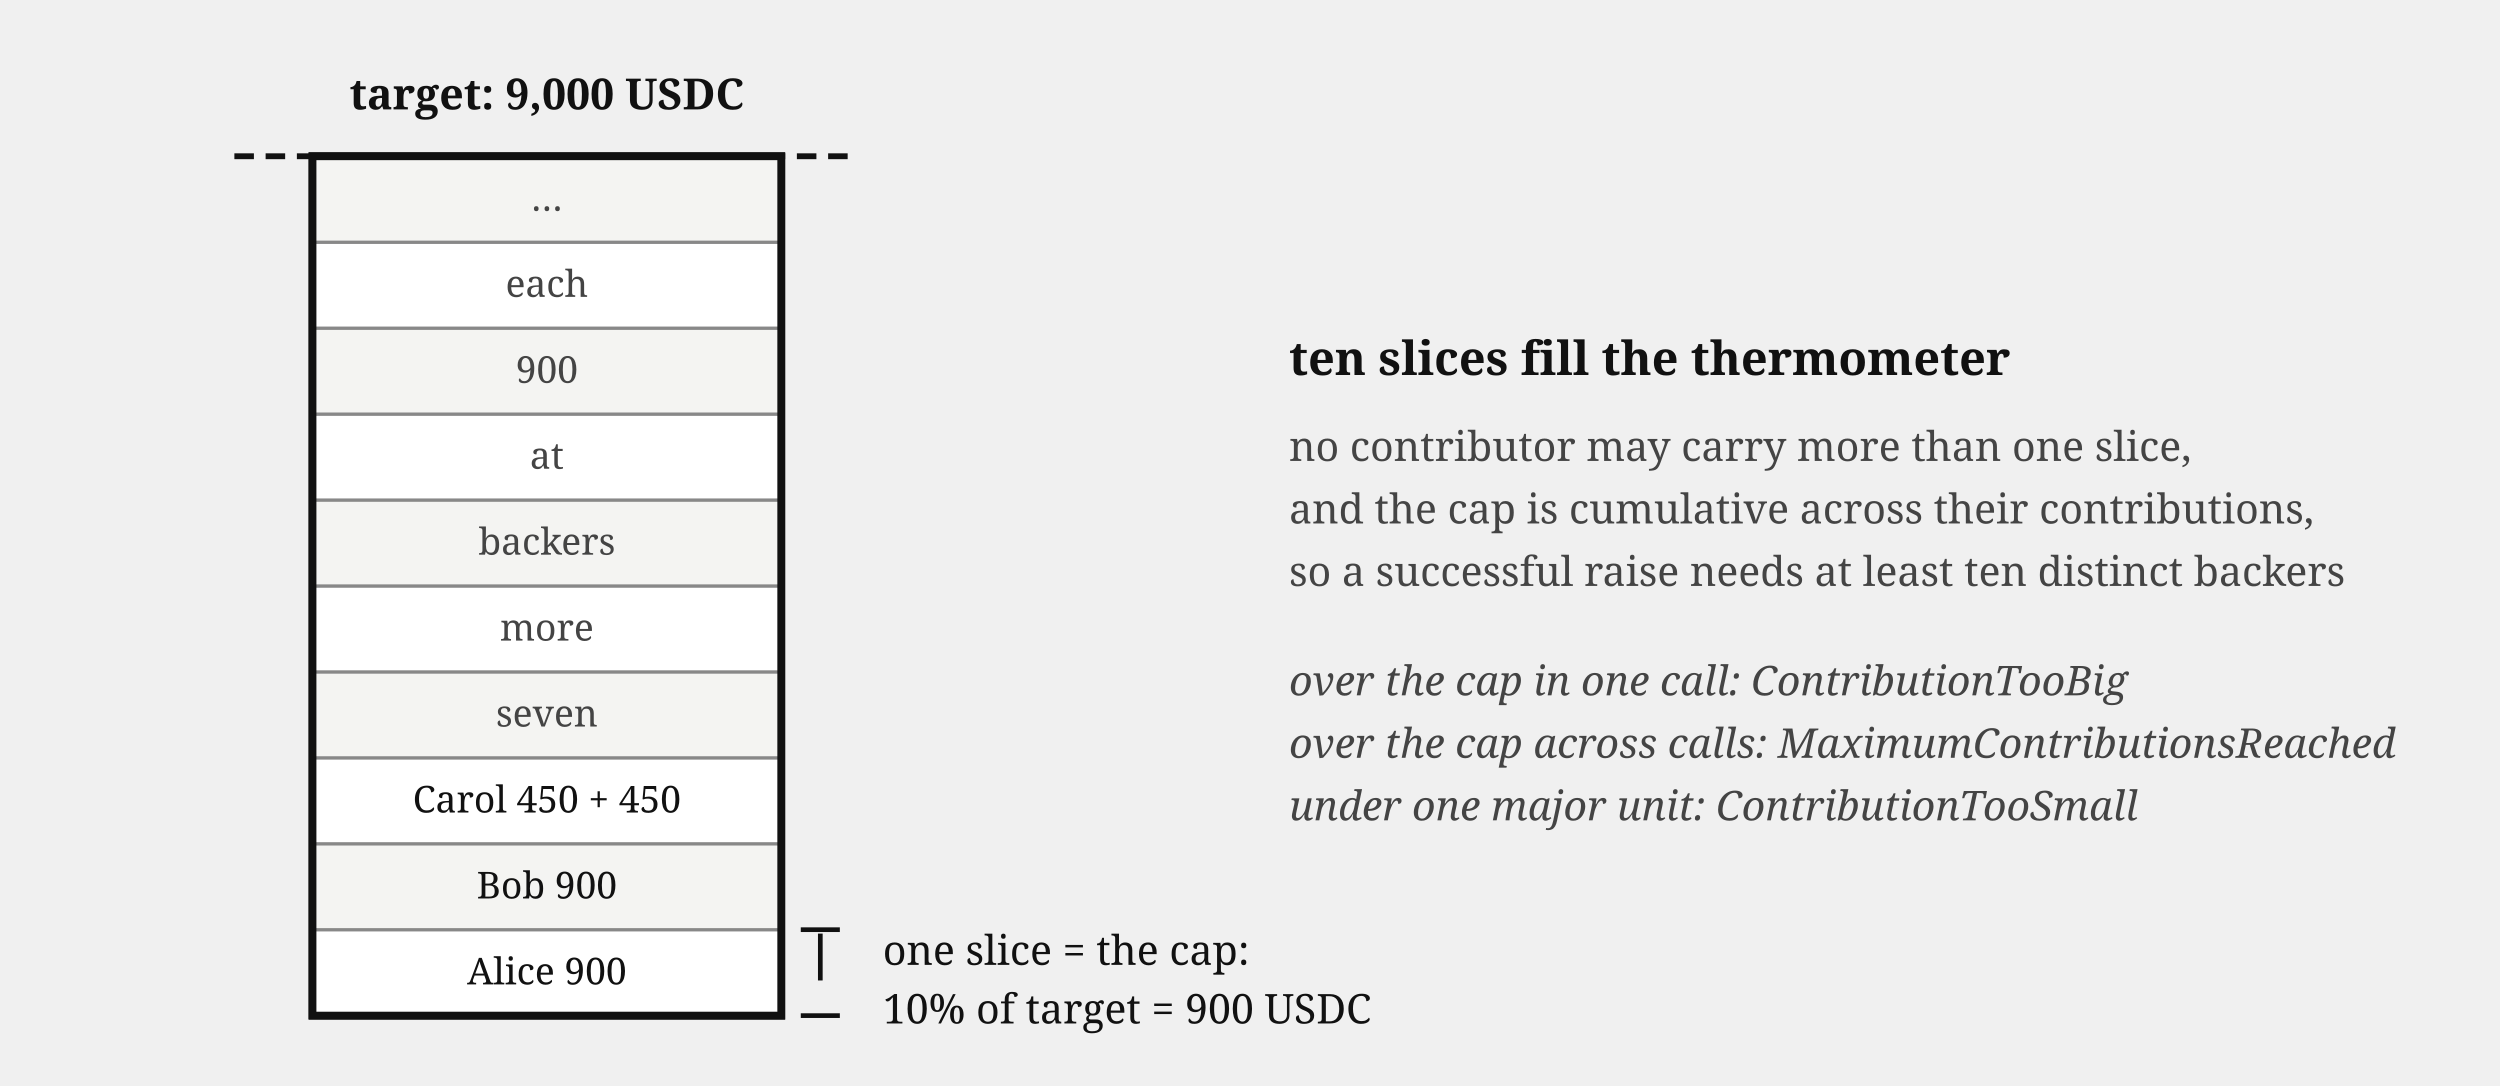
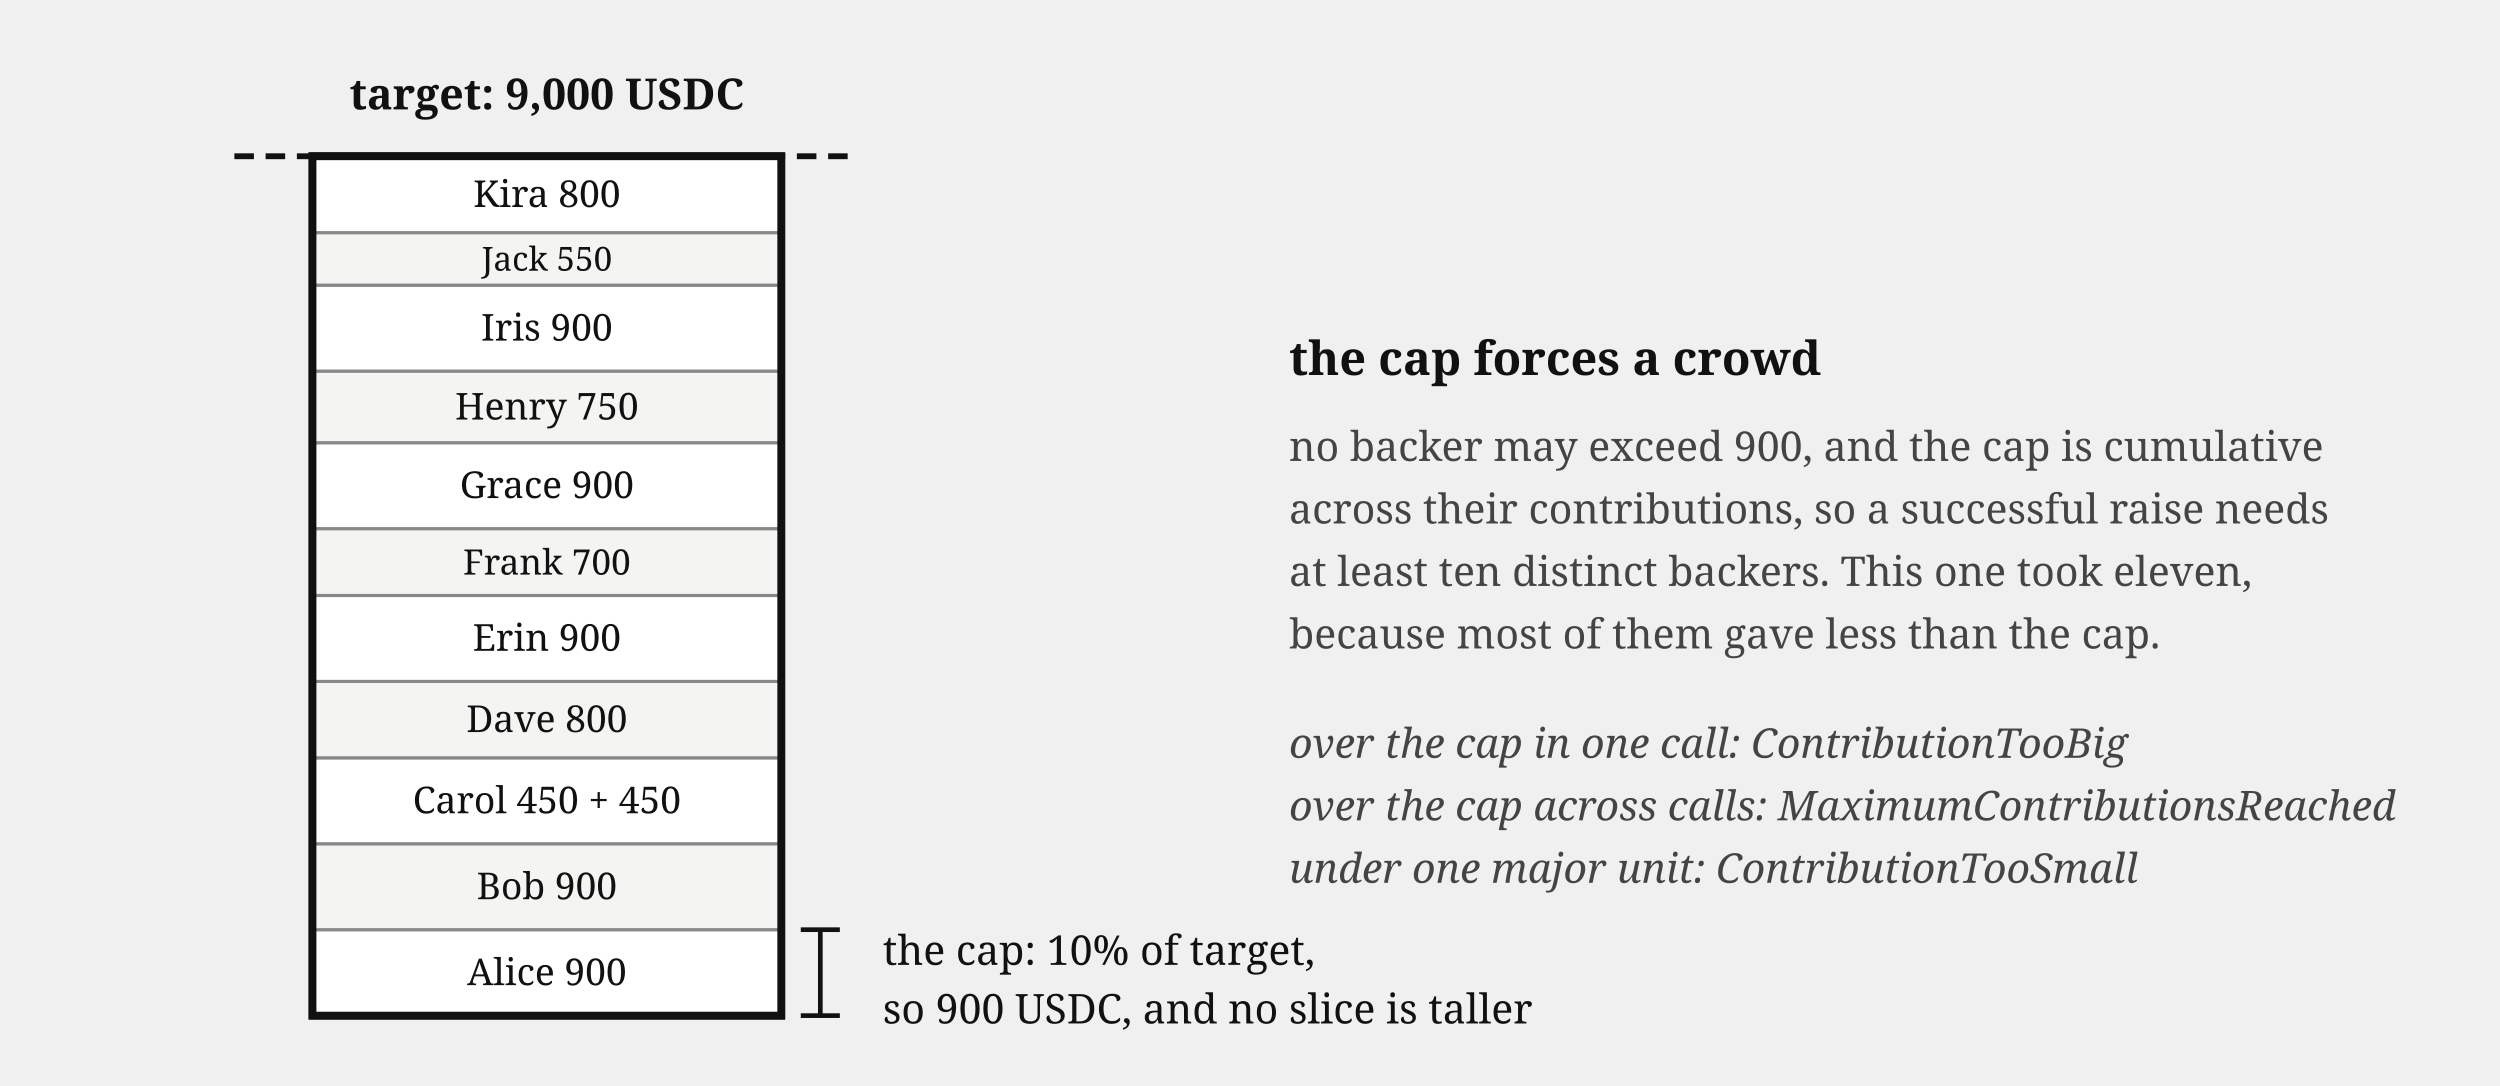
<svg xmlns="http://www.w3.org/2000/svg" viewBox="0 0 640 278" font-family="Georgia, serif" fill="#111">
  <rect x="80" y="40" width="120" height="220" fill="#fff" stroke="#111" stroke-width="2" />
  <g>
    <rect x="80" y="238" width="120" height="22" fill="#fff" stroke="#888" stroke-width="0.8" />
    <rect x="80" y="216" width="120" height="22" fill="#f4f4f2" stroke="#888" stroke-width="0.8" />
    <rect x="80" y="194" width="120" height="22" fill="#fff" stroke="#888" stroke-width="0.8" />
-     <rect x="80" y="172" width="120" height="22" fill="#f4f4f2" stroke="#888" stroke-width="0.8" />
-     <rect x="80" y="150" width="120" height="22" fill="#fff" stroke="#888" stroke-width="0.8" />
-     <rect x="80" y="128" width="120" height="22" fill="#f4f4f2" stroke="#888" stroke-width="0.8" />
-     <rect x="80" y="106" width="120" height="22" fill="#fff" stroke="#888" stroke-width="0.8" />
-     <rect x="80" y="84" width="120" height="22" fill="#f4f4f2" stroke="#888" stroke-width="0.8" />
-     <rect x="80" y="62" width="120" height="22" fill="#fff" stroke="#888" stroke-width="0.8" />
-     <rect x="80" y="40" width="120" height="22" fill="#f4f4f2" stroke="#888" stroke-width="0.8" />
+     <rect x="80" y="174.444" width="120" height="19.556" fill="#f4f4f2" stroke="#888" stroke-width="0.8" />
+     <rect x="80" y="152.444" width="120" height="22" fill="#fff" stroke="#888" stroke-width="0.8" />
+     <rect x="80" y="135.333" width="120" height="17.111" fill="#f4f4f2" stroke="#888" stroke-width="0.8" />
+     <rect x="80" y="113.333" width="120" height="22" fill="#fff" stroke="#888" stroke-width="0.8" />
+     <rect x="80" y="95" width="120" height="18.333" fill="#f4f4f2" stroke="#888" stroke-width="0.8" />
+     <rect x="80" y="73" width="120" height="22" fill="#fff" stroke="#888" stroke-width="0.8" />
+     <rect x="80" y="59.556" width="120" height="13.444" fill="#f4f4f2" stroke="#888" stroke-width="0.8" />
+     <rect x="80" y="40" width="120" height="19.556" fill="#fff" stroke="#888" stroke-width="0.8" />
  </g>
  <rect x="80" y="40" width="120" height="220" fill="none" stroke="#111" stroke-width="2" />
-   <text x="140" y="252" font-size="9.5" text-anchor="middle">Alice 900</text>
-   <text x="140" y="230" font-size="9.5" text-anchor="middle">Bob 900</text>
-   <text x="140" y="208" font-size="9.5" text-anchor="middle">Carol 450 + 450</text>
-   <text x="140" y="186" font-size="9.5" fill="#444" text-anchor="middle">seven</text>
-   <text x="140" y="164" font-size="9.5" fill="#444" text-anchor="middle">more</text>
-   <text x="140" y="142" font-size="9.5" fill="#444" text-anchor="middle">backers</text>
-   <text x="140" y="120" font-size="9.5" fill="#444" text-anchor="middle">at</text>
-   <text x="140" y="98" font-size="9.5" fill="#444" text-anchor="middle">900</text>
-   <text x="140" y="76" font-size="9.5" fill="#444" text-anchor="middle">each</text>
-   <text x="140" y="54" font-size="9.5" fill="#444" text-anchor="middle">…</text>
+   <text x="140" y="252.2" font-size="9.5" text-anchor="middle">Alice 900</text>
+   <text x="140" y="230.2" font-size="9.5" text-anchor="middle">Bob 900</text>
+   <text x="140" y="208.2" font-size="9.5" text-anchor="middle">Carol 450 + 450</text>
+   <text x="140" y="187.4" font-size="9.5" text-anchor="middle">Dave 800</text>
+   <text x="140" y="166.6" font-size="9.5" text-anchor="middle">Erin 900</text>
+   <text x="140" y="147.1" font-size="9" text-anchor="middle">Frank 700</text>
+   <text x="140" y="127.5" font-size="9.5" text-anchor="middle">Grace 900</text>
+   <text x="140" y="107.4" font-size="9.5" text-anchor="middle">Henry 750</text>
+   <text x="140" y="87.2" font-size="9.5" text-anchor="middle">Iris 900</text>
+   <text x="140" y="69.3" font-size="8.5" text-anchor="middle">Jack 550</text>
+   <text x="140" y="53" font-size="9.5" text-anchor="middle">Kira 800</text>
  <line x1="60" y1="40" x2="220" y2="40" stroke="#111" stroke-width="1.5" stroke-dasharray="5,3" />
  <text x="140" y="28" font-size="11" font-weight="bold" text-anchor="middle">target: 9,000 USDC</text>
-   <path d="M 210,251 L 210,239" stroke="#111" stroke-width="1.2" />
+   <path d="M 210,238 L 210,260" stroke="#111" stroke-width="1.2" />
  <line x1="205" y1="238" x2="215" y2="238" stroke="#111" stroke-width="1.2" />
  <line x1="205" y1="260" x2="215" y2="260" stroke="#111" stroke-width="1.2" />
-   <text x="226" y="247" font-size="10.5">one slice = the cap:</text>
-   <text x="226" y="262" font-size="10.5">10% of target = 900 USDC</text>
-   <text x="330" y="96" font-size="12" font-weight="bold">ten slices fill the thermometer</text>
-   <text x="330" y="118" font-size="10.5" fill="#444">no contributor may carry more than one slice,</text>
-   <text x="330" y="134" font-size="10.5" fill="#444">and the cap is cumulative across their contributions,</text>
-   <text x="330" y="150" font-size="10.5" fill="#444">so a successful raise needs at least ten distinct backers</text>
-   <text x="330" y="178" font-size="10.5" fill="#444" font-style="italic">over the cap in one call: ContributionTooBig</text>
-   <text x="330" y="194" font-size="10.5" fill="#444" font-style="italic">over the cap across calls: MaximumContributionsReached</text>
-   <text x="330" y="210" font-size="10.5" fill="#444" font-style="italic">under one major unit: ContributionTooSmall</text>
+   <text x="226" y="247" font-size="10.5">the cap: 10% of target,</text>
+   <text x="226" y="262" font-size="10.5">so 900 USDC, and no slice is taller</text>
+   <text x="330" y="96" font-size="12" font-weight="bold">the cap forces a crowd</text>
+   <text x="330" y="118" font-size="10.5" fill="#444">no backer may exceed 900, and the cap is cumulative</text>
+   <text x="330" y="134" font-size="10.5" fill="#444">across their contributions, so a successful raise needs</text>
+   <text x="330" y="150" font-size="10.5" fill="#444">at least ten distinct backers. This one took eleven,</text>
+   <text x="330" y="166" font-size="10.5" fill="#444">because most of them gave less than the cap.</text>
+   <text x="330" y="194" font-size="10.5" fill="#444" font-style="italic">over the cap in one call: ContributionTooBig</text>
+   <text x="330" y="210" font-size="10.5" fill="#444" font-style="italic">over the cap across calls: MaximumContributionsReached</text>
+   <text x="330" y="226" font-size="10.5" fill="#444" font-style="italic">under one major unit: ContributionTooSmall</text>
</svg>
